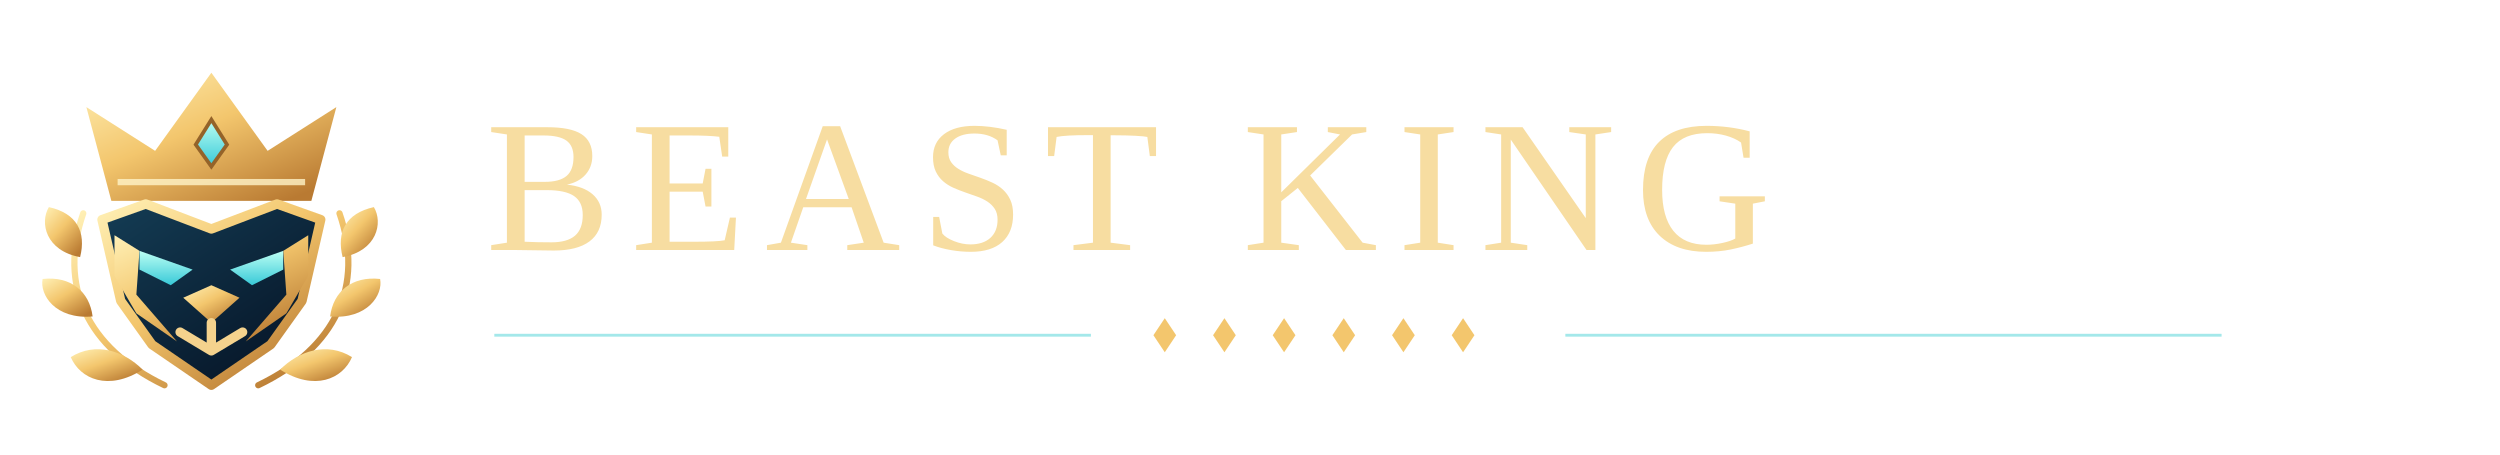
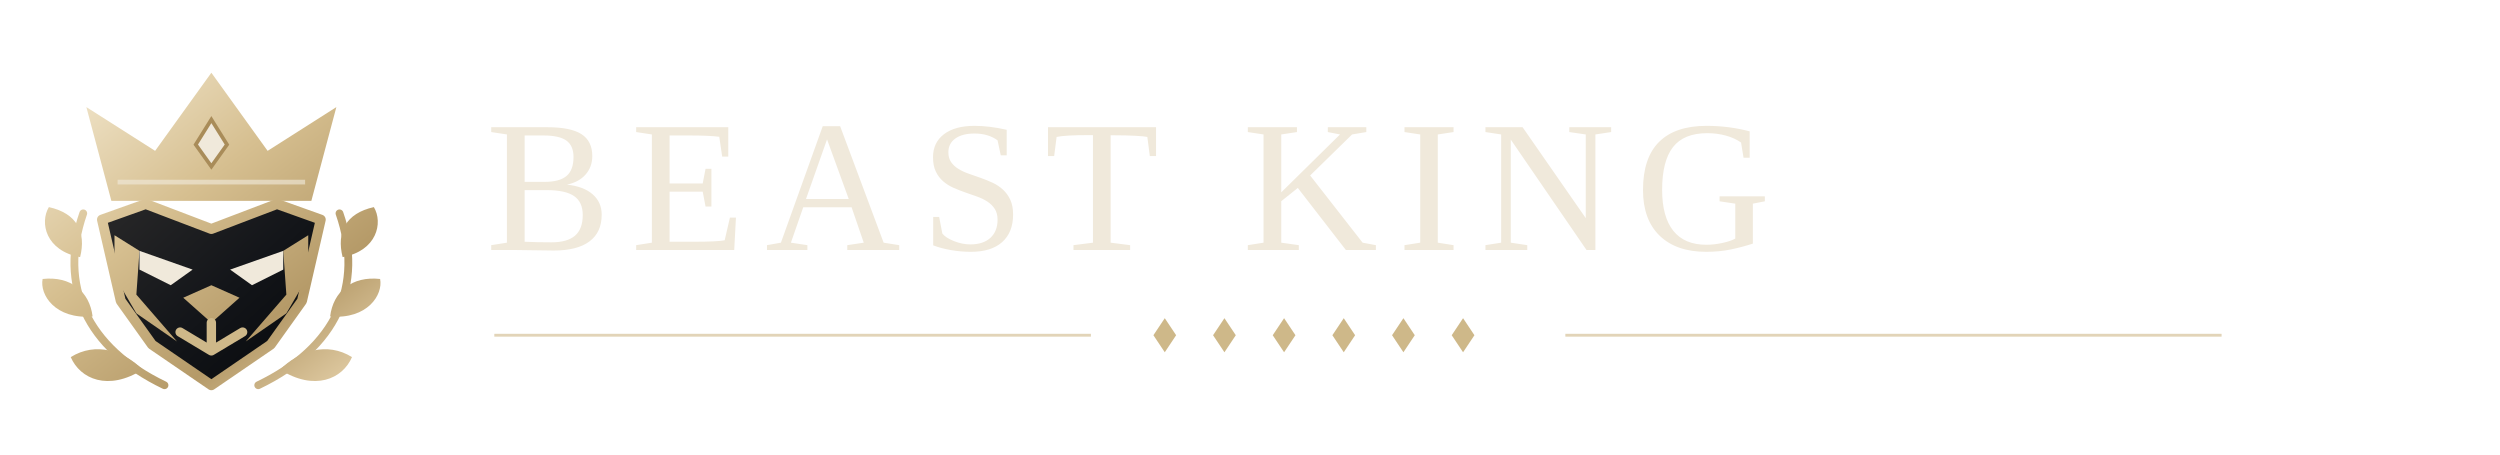
<svg xmlns="http://www.w3.org/2000/svg" width="880" height="160" viewBox="0 0 880 160" role="img" aria-labelledby="brand-wordmark-title" color="#e8e3f1">
  <g transform="translate(4 8) scale(1.1)">
    <defs>
-       <linearGradient id="crest-gold" x1="0" y1="0" x2=".8" y2="1">
-         <stop stop-color="#fff0b5" />
-         <stop offset=".48" stop-color="#f3c66d" />
-         <stop offset="1" stop-color="#b97a32" />
+       <linearGradient id="crest-gold" gradientUnits="userSpaceOnUse" x1="25" y1="18" x2="103" y2="118">
+         <stop stop-color="#f0e4c9" />
+         <stop offset=".38" stop-color="#d6bf90" />
+         <stop offset=".76" stop-color="#b59a68" />
+         <stop offset="1" stop-color="#e0cba3" />
      </linearGradient>
-       <linearGradient id="crest-cyan" x1="0" y1="0" x2="0" y2="1">
-         <stop stop-color="#bcfff3" />
-         <stop offset="1" stop-color="#38c9d8" />
-       </linearGradient>
-       <linearGradient id="crest-face" x1="0" y1="0" x2=".8" y2="1">
-         <stop stop-color="#143d55" />
-         <stop offset="1" stop-color="#061426" />
+       <linearGradient id="crest-lacquer" gradientUnits="userSpaceOnUse" x1="39" y1="60" x2="87" y2="113">
+         <stop stop-color="#252526" />
+         <stop offset=".55" stop-color="#131519" />
+         <stop offset="1" stop-color="#090b0e" />
      </linearGradient>
    </defs>
-     <path d="M23 61c-8 23 1 43 26 55m56-55c8 23-1 43-26 55" fill="none" stroke="url(#crest-gold)" stroke-width="2" stroke-linecap="round" />
+     <path d="M23 61c-8 23 1 43 26 55m56-55c8 23-1 43-26 55" fill="none" stroke="url(#crest-gold)" stroke-width="2.5" stroke-linecap="round" />
    <g fill="url(#crest-gold)">
      <path d="M22 75C11 73 9 64 12 59c9 2 12 8 10 16Z" />
      <path d="M26 94C14 95 9 87 10 82c9-1 15 4 16 12Z" />
      <path d="M42 111c-11 7-20 3-23-4 8-5 17-2 23 4Z" />
      <path d="M106 75c11-2 13-11 10-16-9 2-12 8-10 16Z" />
      <path d="M102 94c12 1 17-7 16-12-9-1-15 4-16 12Z" />
      <path d="M86 111c11 7 20 3 23-4-8-5-17-2-23 4Z" />
+       <path d="m24 27 22 14 18-25 18 25 22-14-8 30H32Z" />
    </g>
-     <path d="m24 27 22 14 18-25 18 25 22-14-8 30H32Z" fill="url(#crest-gold)" />
-     <path d="M34 51h60" fill="none" stroke="#fff3c8" stroke-width="2" stroke-opacity=".8" />
-     <path d="m64 31 5 8-5 7-5-7Z" fill="url(#crest-cyan)" stroke="#946329" stroke-width="1.2" />
-     <path d="m29 63 14-5 21 8 21-8 14 5-6 26-10 14-19 13-19-13-10-14Z" fill="url(#crest-face)" stroke="url(#crest-gold)" stroke-width="3" stroke-linejoin="round" />
+     <path d="M34 51h60" fill="none" stroke="#f0e9db" stroke-width="1.5" stroke-opacity=".62" />
+     <path d="m64 31 5 8-5 7-5-7Z" fill="#f0e9db" stroke="#a98c59" stroke-width="1.2" />
+     <path d="m29 63 14-5 21 8 21-8 14 5-6 26-10 14-19 13-19-13-10-14Z" fill="url(#crest-lacquer)" stroke="url(#crest-gold)" stroke-width="3.2" stroke-linejoin="round" />
    <path d="m33 68 8 5-1 14 13 15-13-9-7-12Zm62 0-8 5 1 14-13 15 13-9 7-12Z" fill="url(#crest-gold)" />
-     <path d="m41 73 17 6-7 5-10-5Zm46 0-17 6 7 5 10-5Z" fill="url(#crest-cyan)" />
+     <path d="m41 73 17 6-7 5-10-5Zm46 0-17 6 7 5 10-5Z" fill="#f0e9db" />
    <path d="m55 88 9-4 9 4-9 8Z" fill="url(#crest-gold)" />
-     <path d="m54 99 10 6 10-6m-10-3v9" fill="none" stroke="#f4d28d" stroke-width="3" stroke-linecap="round" stroke-linejoin="round" />
+     <path d="m54 99 10 6 10-6m-10-3v9" fill="none" stroke="#ceb889" stroke-width="3" stroke-linecap="round" stroke-linejoin="round" />
  </g>
-   <text x="171" y="88" fill="#f7dda1" font-family="Georgia, 'Times New Roman', serif" font-size="66" font-weight="500" letter-spacing="7">BEAST KING</text>
-   <path d="M174 118h210m167 0h231" fill="none" stroke="#68d8dc" stroke-opacity=".6" />
-   <g fill="#f3c66d">
+   <text x="171" y="88" fill="#f0e9db" font-family="Georgia, 'Times New Roman', serif" font-size="66" font-weight="500" letter-spacing="7">BEAST KING</text>
+   <path d="M174 118h210m167 0h231" fill="none" stroke="#ceb889" stroke-opacity=".6" />
+   <g fill="#ceb889">
    <path d="m410 112 4 6-4 6-4-6Z" />
    <path d="m431 112 4 6-4 6-4-6Z" />
    <path d="m452 112 4 6-4 6-4-6Z" />
    <path d="m473 112 4 6-4 6-4-6Z" />
    <path d="m494 112 4 6-4 6-4-6Z" />
    <path d="m515 112 4 6-4 6-4-6Z" />
  </g>
</svg>
